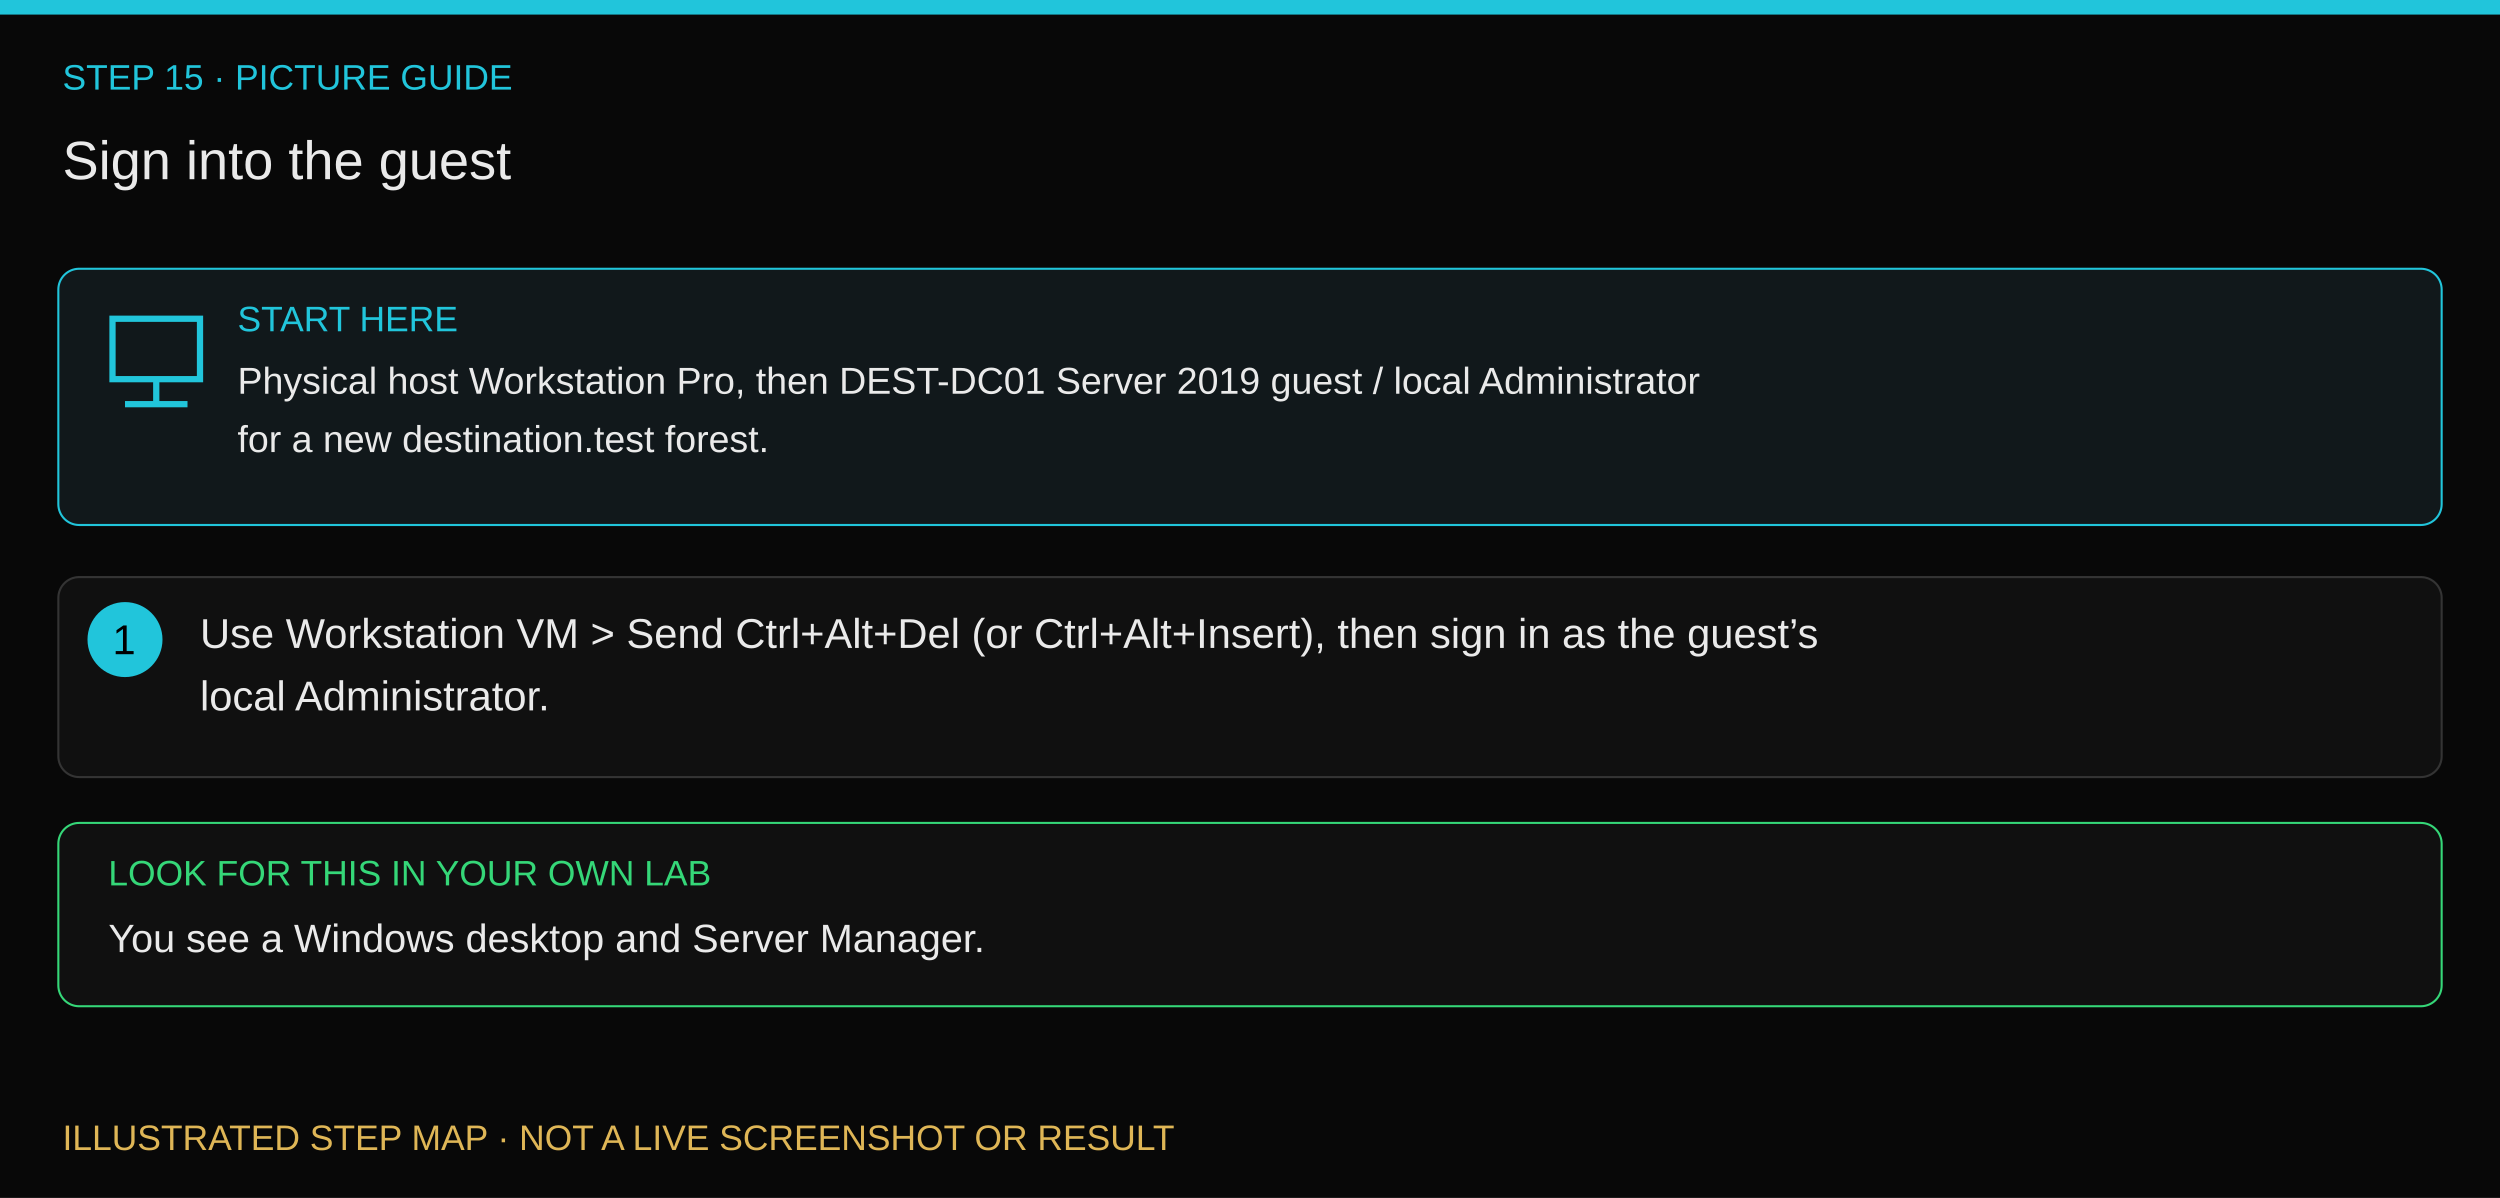
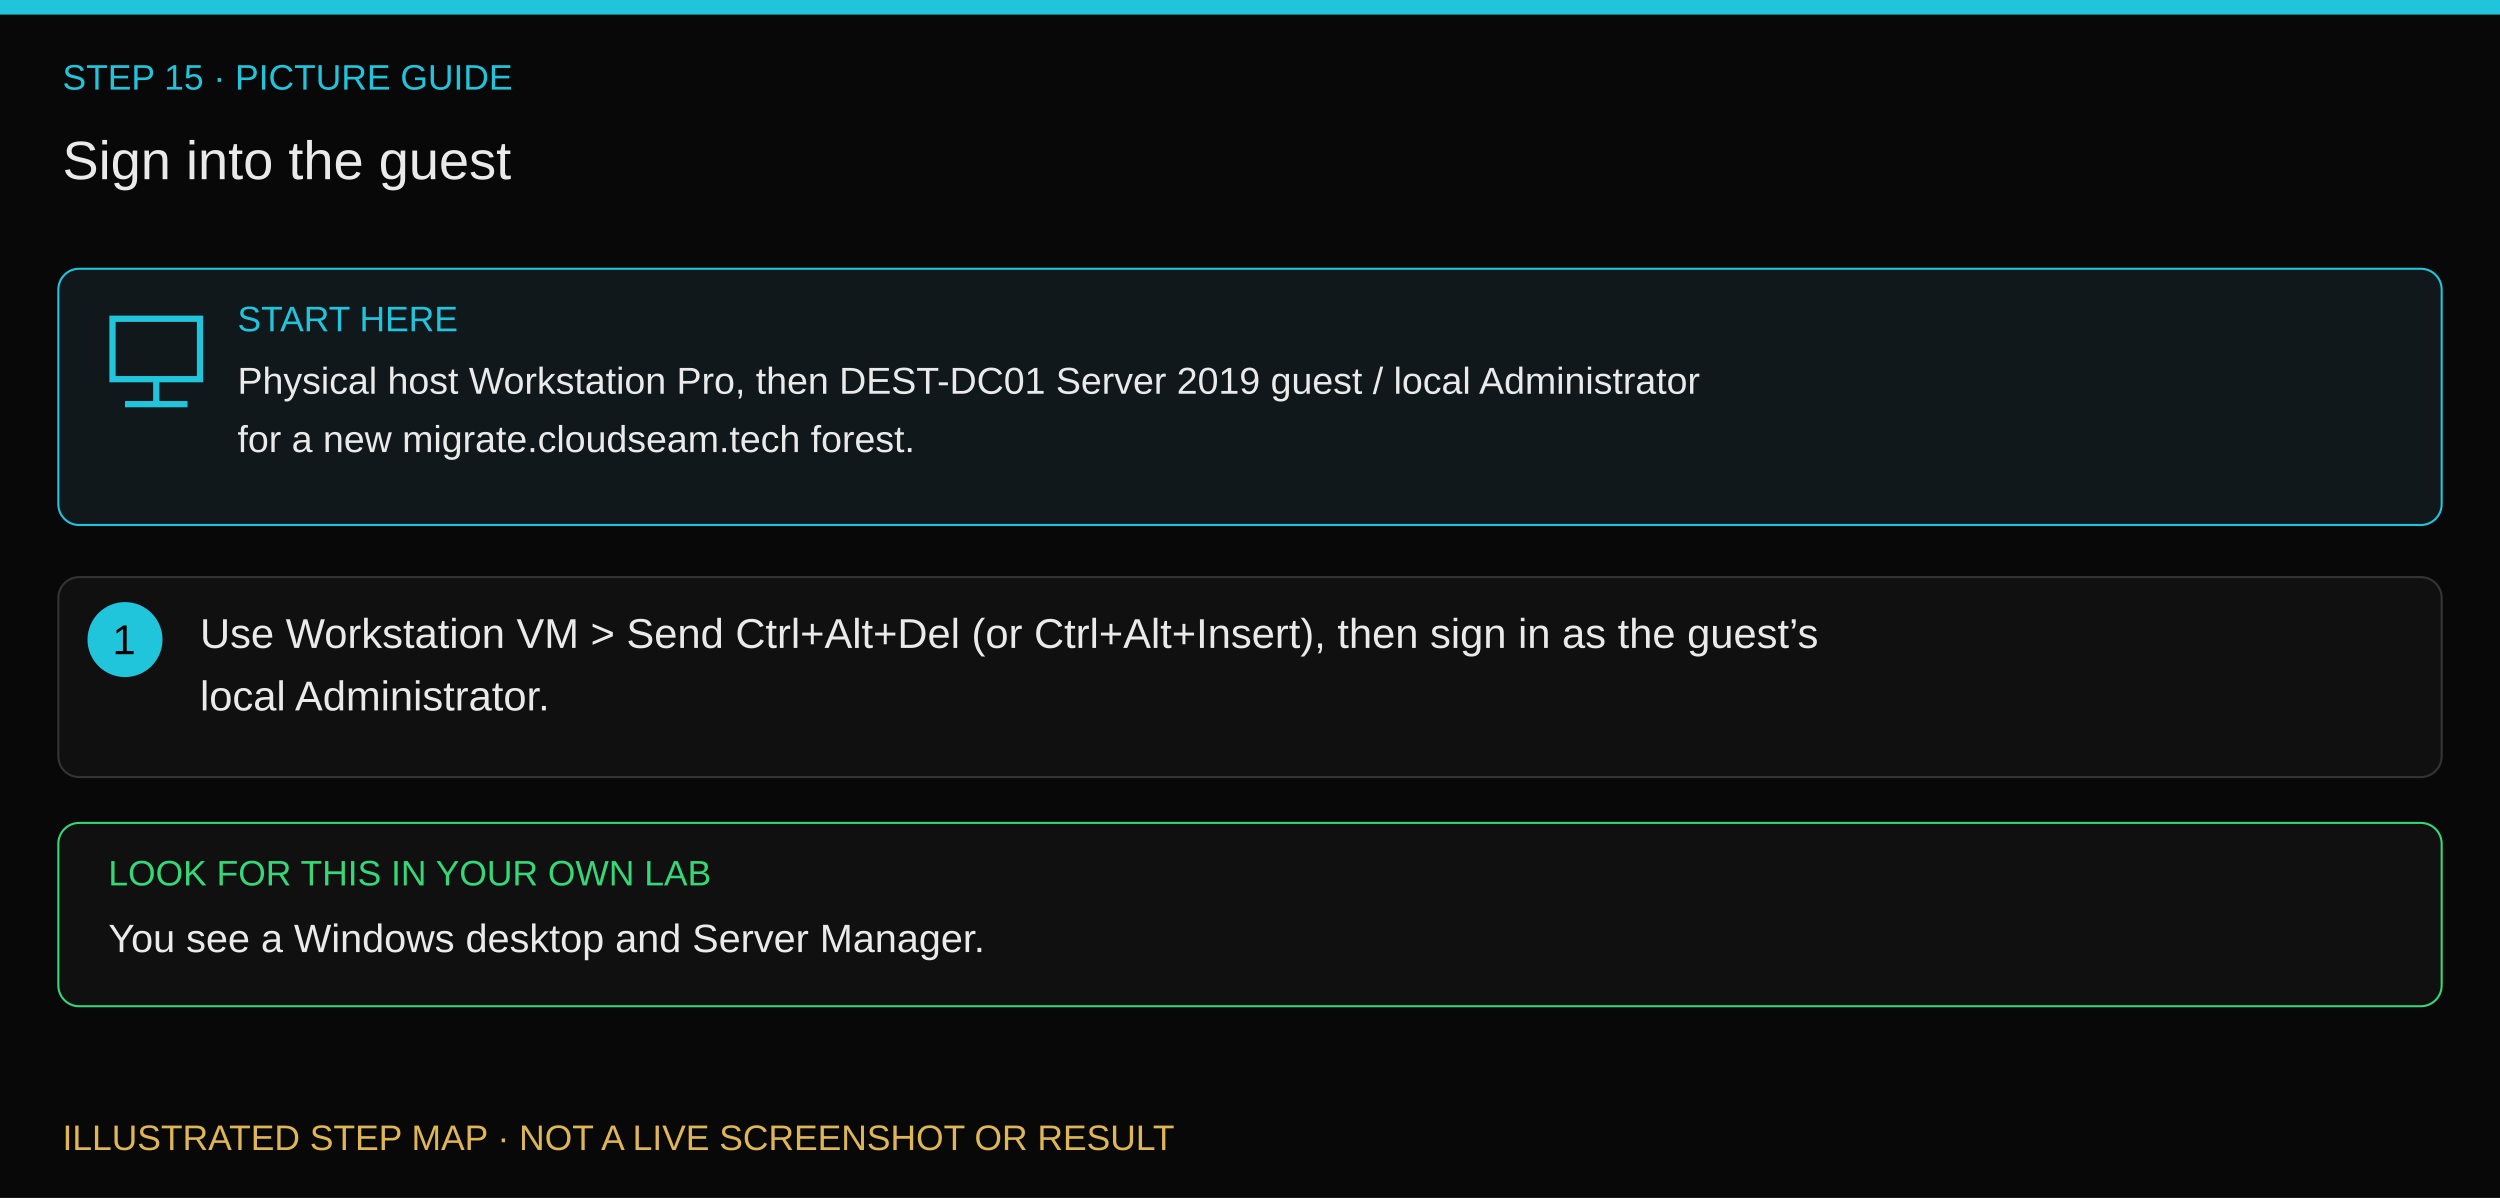
<svg xmlns="http://www.w3.org/2000/svg" width="1200" height="575" viewBox="0 0 1200 575" role="img" aria-labelledby="title desc">
  <rect width="1200" height="575" fill="#080808" />
  <rect width="1200" height="7" fill="#21c5db" />
  <text x="30" y="43" font-family="Arial, sans-serif" font-size="17" fill="#21c5db">STEP 15 · PICTURE GUIDE</text>
  <text x="30" y="86" font-family="Arial, sans-serif" font-size="26" fill="#eaeaea">Sign into the guest</text>
  <rect x="28" y="129" width="1144" height="123" rx="10" fill="#11181b" stroke="#21c5db" />
  <path d="M54 153h42v29H54zm21 29v12m-15 0h30" fill="none" stroke="#21c5db" stroke-width="3" />
  <text x="114" y="159" font-family="Arial, sans-serif" font-size="17" fill="#21c5db">START HERE</text>
  <text x="114" y="189" font-family="Arial, sans-serif" font-size="18" fill="#eaeaea">Physical host Workstation Pro, then DEST-DC01 Server 2019 guest / local Administrator</text>
-   <text x="114" y="217" font-family="Arial, sans-serif" font-size="18" fill="#eaeaea">for a new destination.test forest.</text>
+   <text x="114" y="217" font-family="Arial, sans-serif" font-size="18" fill="#eaeaea">for a new migrate.cloudseam.tech forest.</text>
  <rect x="28" y="277" width="1144" height="96" rx="10" fill="#101010" stroke="#343434" />
  <circle cx="60" cy="307" r="18" fill="#21c5db" />
  <text x="54" y="314" font-family="Arial, sans-serif" font-size="20" fill="#000">1</text>
  <text x="96" y="311" font-family="Arial, sans-serif" font-size="20" fill="#eaeaea">Use Workstation VM &gt; Send Ctrl+Alt+Del (or Ctrl+Alt+Insert), then sign in as the guest’s</text>
  <text x="96" y="341" font-family="Arial, sans-serif" font-size="20" fill="#eaeaea">local Administrator.</text>
  <rect x="28" y="395" width="1144" height="88" rx="10" fill="#101010" stroke="#35d778" />
  <text x="52" y="425" font-family="Arial, sans-serif" font-size="17" fill="#35d778">LOOK FOR THIS IN YOUR OWN LAB</text>
  <text x="52" y="457" font-family="Arial, sans-serif" font-size="19" fill="#eaeaea">You see a Windows desktop and Server Manager.</text>
  <text x="30" y="552" font-family="Arial, sans-serif" font-size="17" fill="#dfb656">ILLUSTRATED STEP MAP · NOT A LIVE SCREENSHOT OR RESULT</text>
</svg>
